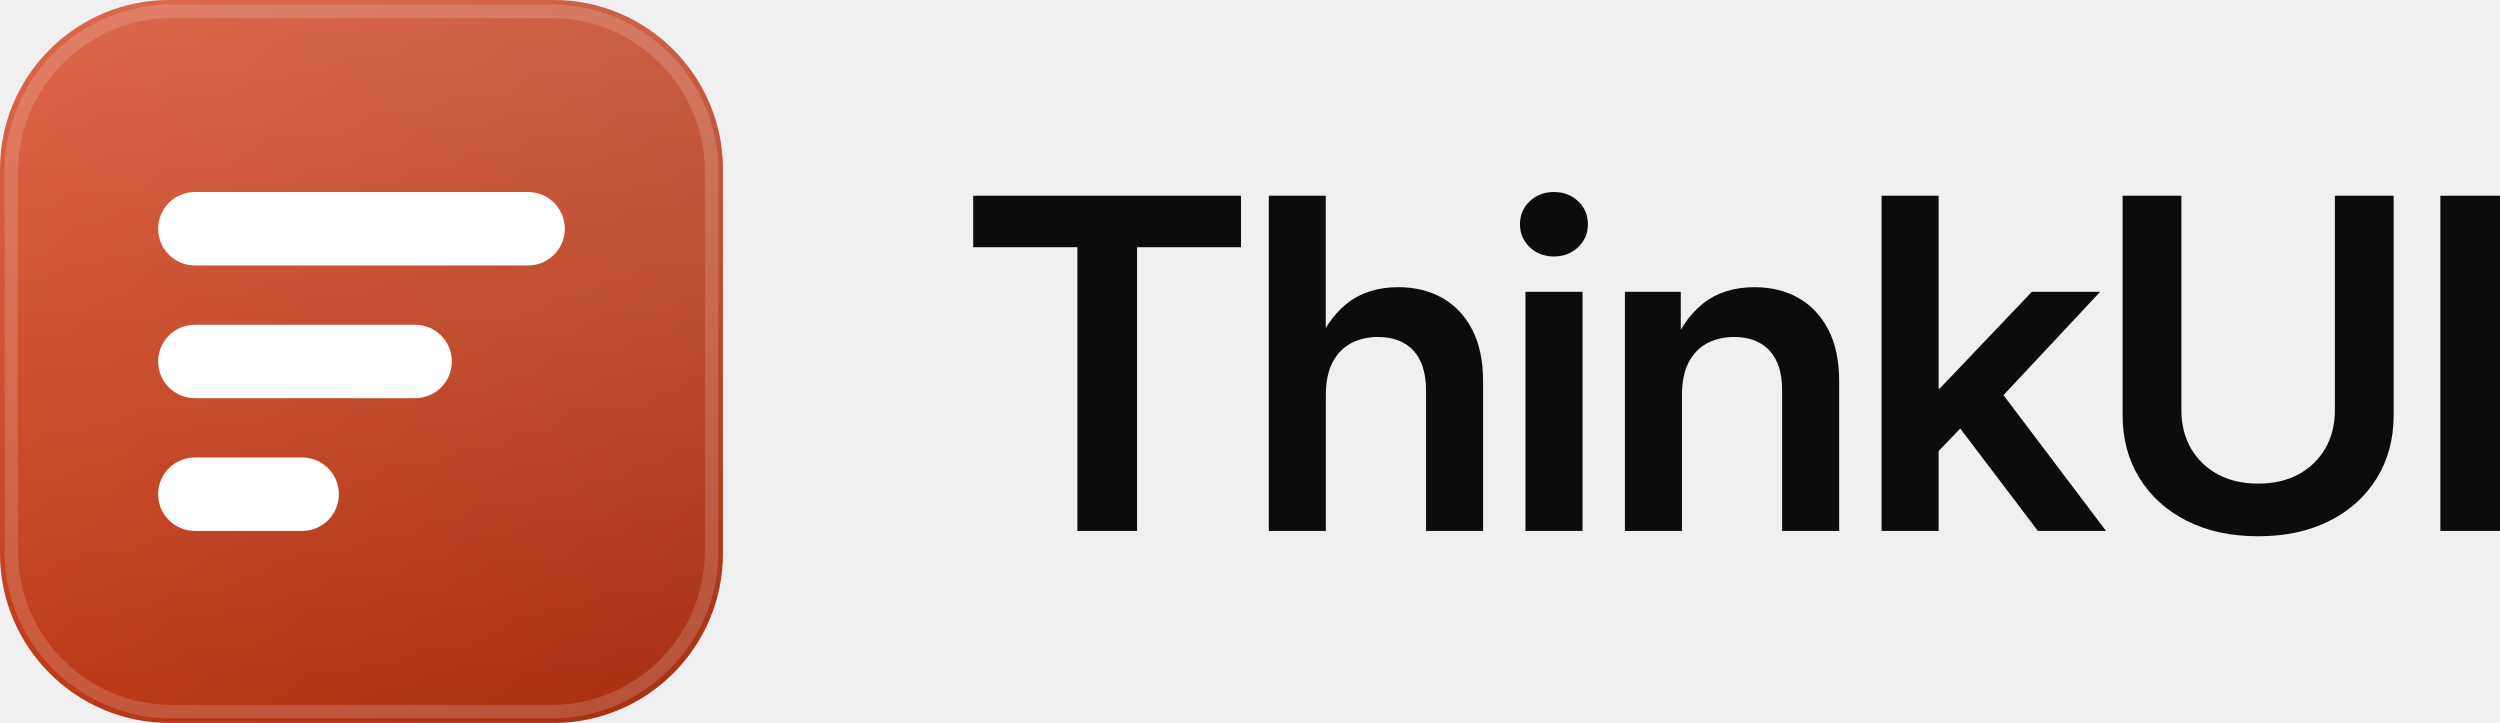
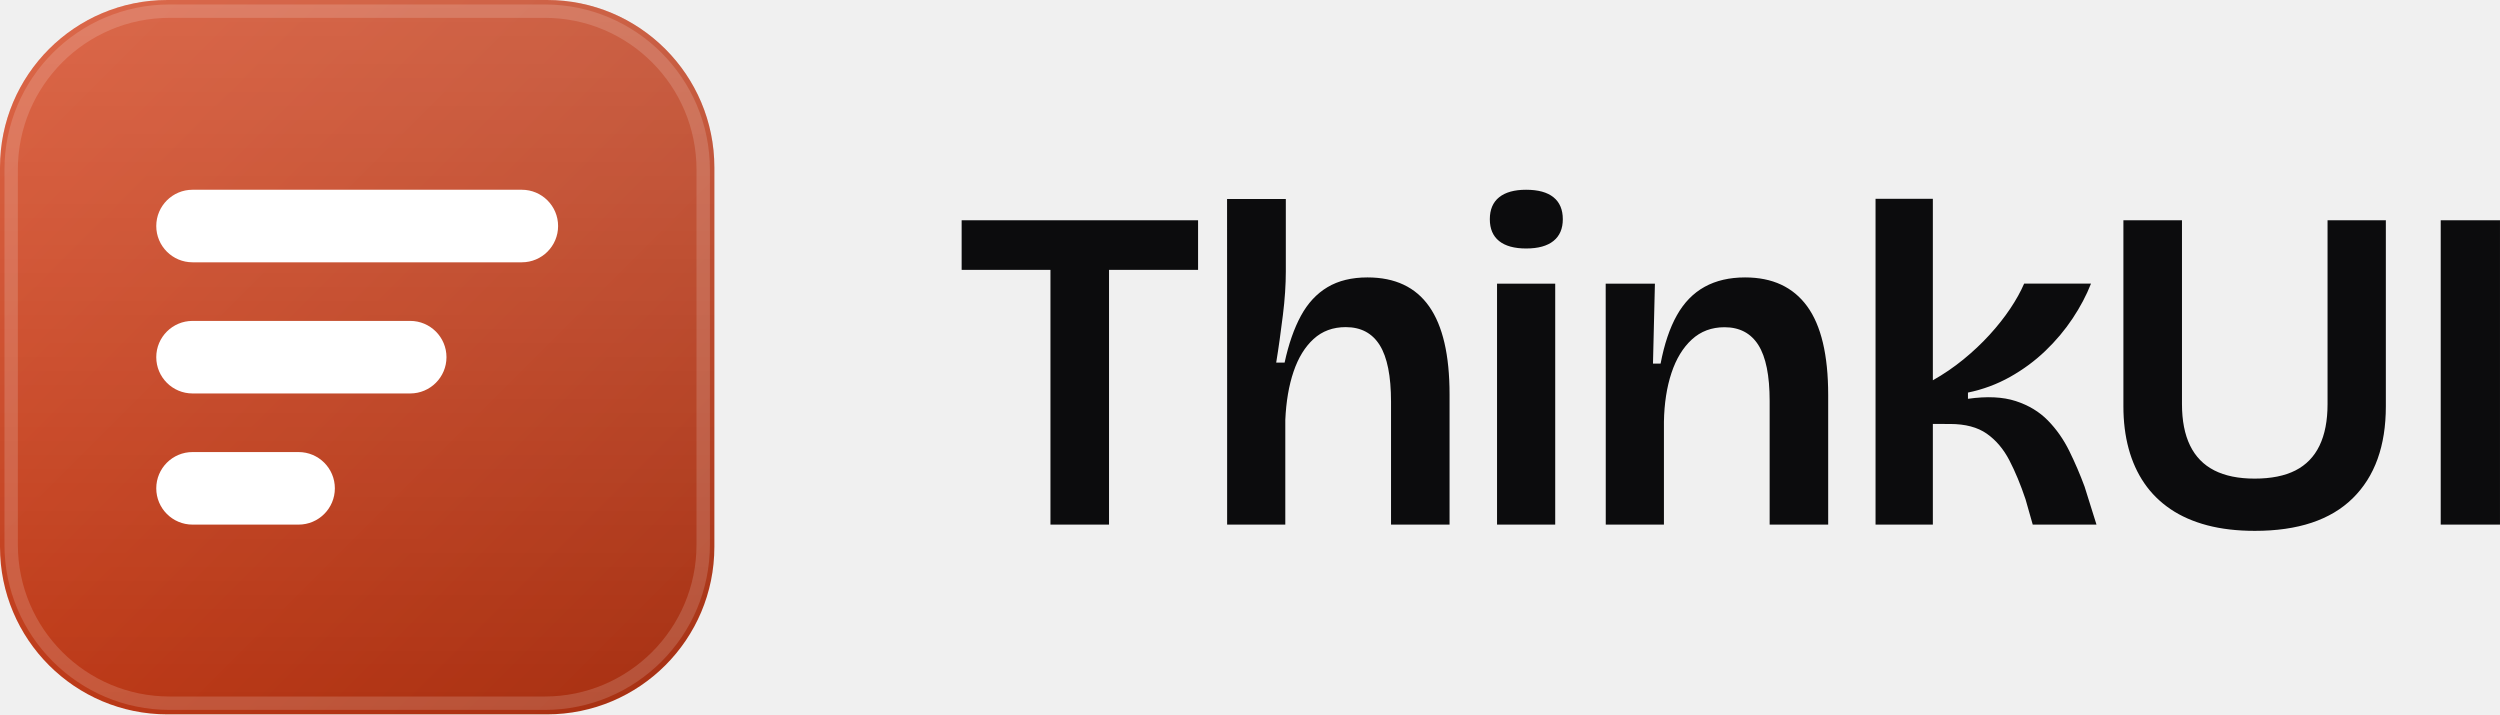
- <svg xmlns="http://www.w3.org/2000/svg" viewBox="0 0 89.91 26.00" width="89.91" height="26.00" role="img" aria-label="ThinkUI">
+ <svg xmlns="http://www.w3.org/2000/svg" viewBox="0 0 90.99 26.00" width="90.99" height="26.00" role="img" aria-label="ThinkUI">
  <defs>
    <linearGradient id="lg-g" x1="0" y1="0" x2="1" y2="1">
      <stop offset="0" stop-color="#d4431d" />
      <stop offset="1" stop-color="#a52f11" />
    </linearGradient>
    <linearGradient id="lg-s" x1="0" y1="0" x2="0" y2="1">
      <stop offset="0" stop-color="#ffffff" stop-opacity=".2" />
      <stop offset="1" stop-color="#ffffff" stop-opacity="0" />
    </linearGradient>
  </defs>
  <g transform="translate(0 0) scale(0.40625)">
    <rect width="64" height="64" rx="15" fill="url(#lg-g)" />
    <rect width="64" height="64" rx="15" fill="url(#lg-s)" />
    <rect x="1" y="1" width="62" height="62" rx="14.2" fill="none" stroke="#ffffff" stroke-opacity=".16" stroke-width="1.2" />
    <rect x="14.00" y="17.00" width="36.00" height="6.50" rx="3.25" fill="#ffffff" />
    <rect x="14.00" y="28.75" width="26.00" height="6.50" rx="3.25" fill="#ffffff" />
    <rect x="14.00" y="40.50" width="16.00" height="6.50" rx="3.25" fill="#ffffff" />
  </g>
-   <g transform="translate(34.5919 19.0938) scale(0.00809)">
-     <path fill="#0c0c0d" d="M50.453 -1261.354V-1490.0H1240.984V-1261.354H778.952V0.0H513.765V-1261.354ZM1618.143 -603.537V0.0H1364.555V-1490.0H1617.743V-793.421H1566.956Q1617.365 -935.035 1709.887 -1009.268Q1802.409 -1083.501 1939.911 -1083.501Q2051.338 -1083.501 2136.26 -1035.421Q2221.182 -987.341 2269.147 -894.225Q2317.111 -801.11 2317.111 -665.278V0.0H2063.453V-625.226Q2063.453 -741.258 2007.55 -801.647Q1951.648 -862.037 1849.869 -862.037Q1783.375 -862.037 1730.964 -834.652Q1678.552 -807.268 1648.348 -750.132Q1618.143 -692.996 1618.143 -603.537ZM2505.595 0.0V-1062.887H2759.183V0.0ZM2632.1 -1220.054Q2567.808 -1220.054 2524.475 -1261.448Q2481.142 -1302.843 2481.142 -1363.547Q2481.142 -1424.448 2524.475 -1465.503Q2567.808 -1506.558 2631.686 -1506.558Q2696.361 -1506.558 2739.746 -1465.541Q2783.13 -1424.525 2783.13 -1363.135Q2783.13 -1302.595 2739.689 -1261.324Q2696.248 -1220.054 2632.1 -1220.054ZM3201.223 -603.537V0.0H2947.635V-1062.887H3195.85L3196.241 -793.421H3150.036Q3200.445 -935.035 3292.967 -1009.268Q3385.489 -1083.501 3522.991 -1083.501Q3634.418 -1083.501 3719.304 -1035.421Q3804.191 -987.341 3852.156 -894.225Q3900.12 -801.11 3900.12 -665.278V0.0H3646.533V-625.226Q3646.533 -741.258 3590.63 -801.647Q3534.728 -862.037 3432.949 -862.037Q3366.455 -862.037 3314.044 -834.652Q3261.632 -807.268 3231.428 -750.132Q3201.223 -692.996 3201.223 -603.537ZM4320.103 -332.126V-632.486H4346.805L4756.684 -1062.887H5060.414L4569.719 -538.684H4518.797ZM4088.675 0.0V-1490.0H4342.263V0.0ZM4783.582 0.0 4417.642 -482.463 4588.049 -659.66 5086.485 0.0ZM5762.617 23.76Q5580.646 23.76 5445.105 -45.02Q5309.564 -113.8 5234.824 -235.308Q5160.085 -356.817 5160.085 -514.951V-1490.0H5421.432V-536.221Q5421.432 -441.765 5463.277 -368.19Q5505.122 -294.615 5581.738 -252.471Q5658.355 -210.326 5762.96 -210.326Q5867.604 -210.326 5943.98 -252.515Q6020.355 -294.704 6062.047 -368.054Q6103.739 -441.403 6103.739 -536.221V-1490.0H6365.087V-515.07Q6365.087 -356.471 6290.437 -234.973Q6215.788 -113.475 6080.427 -44.858Q5945.067 23.76 5762.617 23.76ZM6837.863 -1490.0V0.0H6572.676V-1490.0Z" />
+   <g transform="translate(34.6771 19.0938) scale(0.016785)">
+     <path fill="#0c0c0d" d="M211.809 0.0V-660.0H338.811V0.0ZM19.238 -552.427V-660.0H531.906V-552.427ZM594.904 0.0V-310.476L594.761 -705.977H722.168V-548.643Q722.168 -528.072 720.585 -503.822Q719.001 -479.572 715.751 -453.738Q712.501 -427.905 708.918 -401.845Q705.335 -375.786 701.287 -351.262H719.525Q732.573 -411.572 754.858 -452.667Q777.144 -493.762 812.584 -514.881Q848.025 -536 899.216 -536Q988.858 -536 1033.037 -473.036Q1077.216 -410.072 1077.216 -282.381V0.0H950.285V-266.547Q950.285 -349.809 925.869 -389.023Q901.452 -428.237 852.048 -428.237Q810.548 -428.237 782.393 -402.523Q754.239 -376.809 738.953 -331.725Q723.668 -286.642 721.049 -226.976V0.0ZM1180.166 0.0V-522.524H1306.311V0.0ZM1243.357 -598.738Q1204.803 -598.738 1184.663 -614.901Q1164.523 -631.064 1164.523 -662.195Q1164.523 -693.598 1184.758 -709.847Q1204.992 -726.096 1243.265 -726.096Q1282.369 -726.096 1302.578 -709.798Q1322.787 -693.501 1322.787 -662.173Q1322.787 -631.37 1302.516 -615.054Q1282.245 -598.738 1243.357 -598.738ZM1415.904 0.0V-309.976L1415.761 -522.524H1522.501L1518.311 -349.167H1534.834Q1546.858 -412.453 1570.12 -453.845Q1593.382 -495.238 1630.31 -515.619Q1667.239 -536 1718.025 -536Q1806.858 -536 1852.537 -473.512Q1898.216 -411.024 1898.216 -280.905V0.0H1771.285V-268.119Q1771.285 -350.737 1746.821 -389.368Q1722.357 -427.999 1673.405 -427.999Q1631.524 -427.999 1602.572 -401.428Q1573.62 -374.856 1558.358 -328.761Q1543.097 -282.666 1542.049 -223.024V0.0ZM2000.904 0.0V-706.5H2125.168V-312.929Q2160.311 -332.786 2191.358 -358.096Q2222.405 -383.405 2248.107 -411.548Q2273.809 -439.691 2292.869 -468.143Q2311.928 -496.595 2323.166 -522.667H2468.144Q2453.24 -484.619 2428.109 -446.869Q2402.978 -409.119 2369.014 -376.607Q2335.05 -344.095 2292.669 -320.286Q2250.288 -296.476 2201.288 -286.31V-272.81Q2262.979 -281.524 2304.86 -267.905Q2346.741 -254.286 2374.574 -225.846Q2402.407 -197.406 2420.943 -159.798Q2439.478 -122.191 2454.216 -82.263L2480.001 0.0H2341.761L2326.142 -54.929Q2310.119 -102.762 2291.048 -139.476Q2271.977 -176.19 2242.085 -197.166Q2212.192 -218.142 2162.716 -218.214L2125.168 -218.285V0.0ZM2823.381 13.548Q2765.857 13.548 2720.107 1.476Q2674.357 -10.595 2640.261 -33.762Q2606.166 -56.929 2583.618 -89.893Q2561.071 -122.857 2549.714 -164.762Q2538.356 -206.667 2538.356 -256.405V-660.0H2665.359V-261.381Q2665.359 -207.477 2682.93 -171.43Q2700.501 -135.382 2735.465 -117.561Q2770.429 -99.74 2822.857 -99.74Q2876.618 -99.74 2911.416 -117.466Q2946.213 -135.192 2963.617 -171.299Q2981.022 -207.405 2981.022 -261.381V-660.0H3107.429V-256.405Q3107.429 -127.714 3035.572 -57.083Q2963.715 13.548 2823.381 13.548ZM3226.404 0.0V-660.0H3354.93V0.0Z" />
  </g>
</svg>
